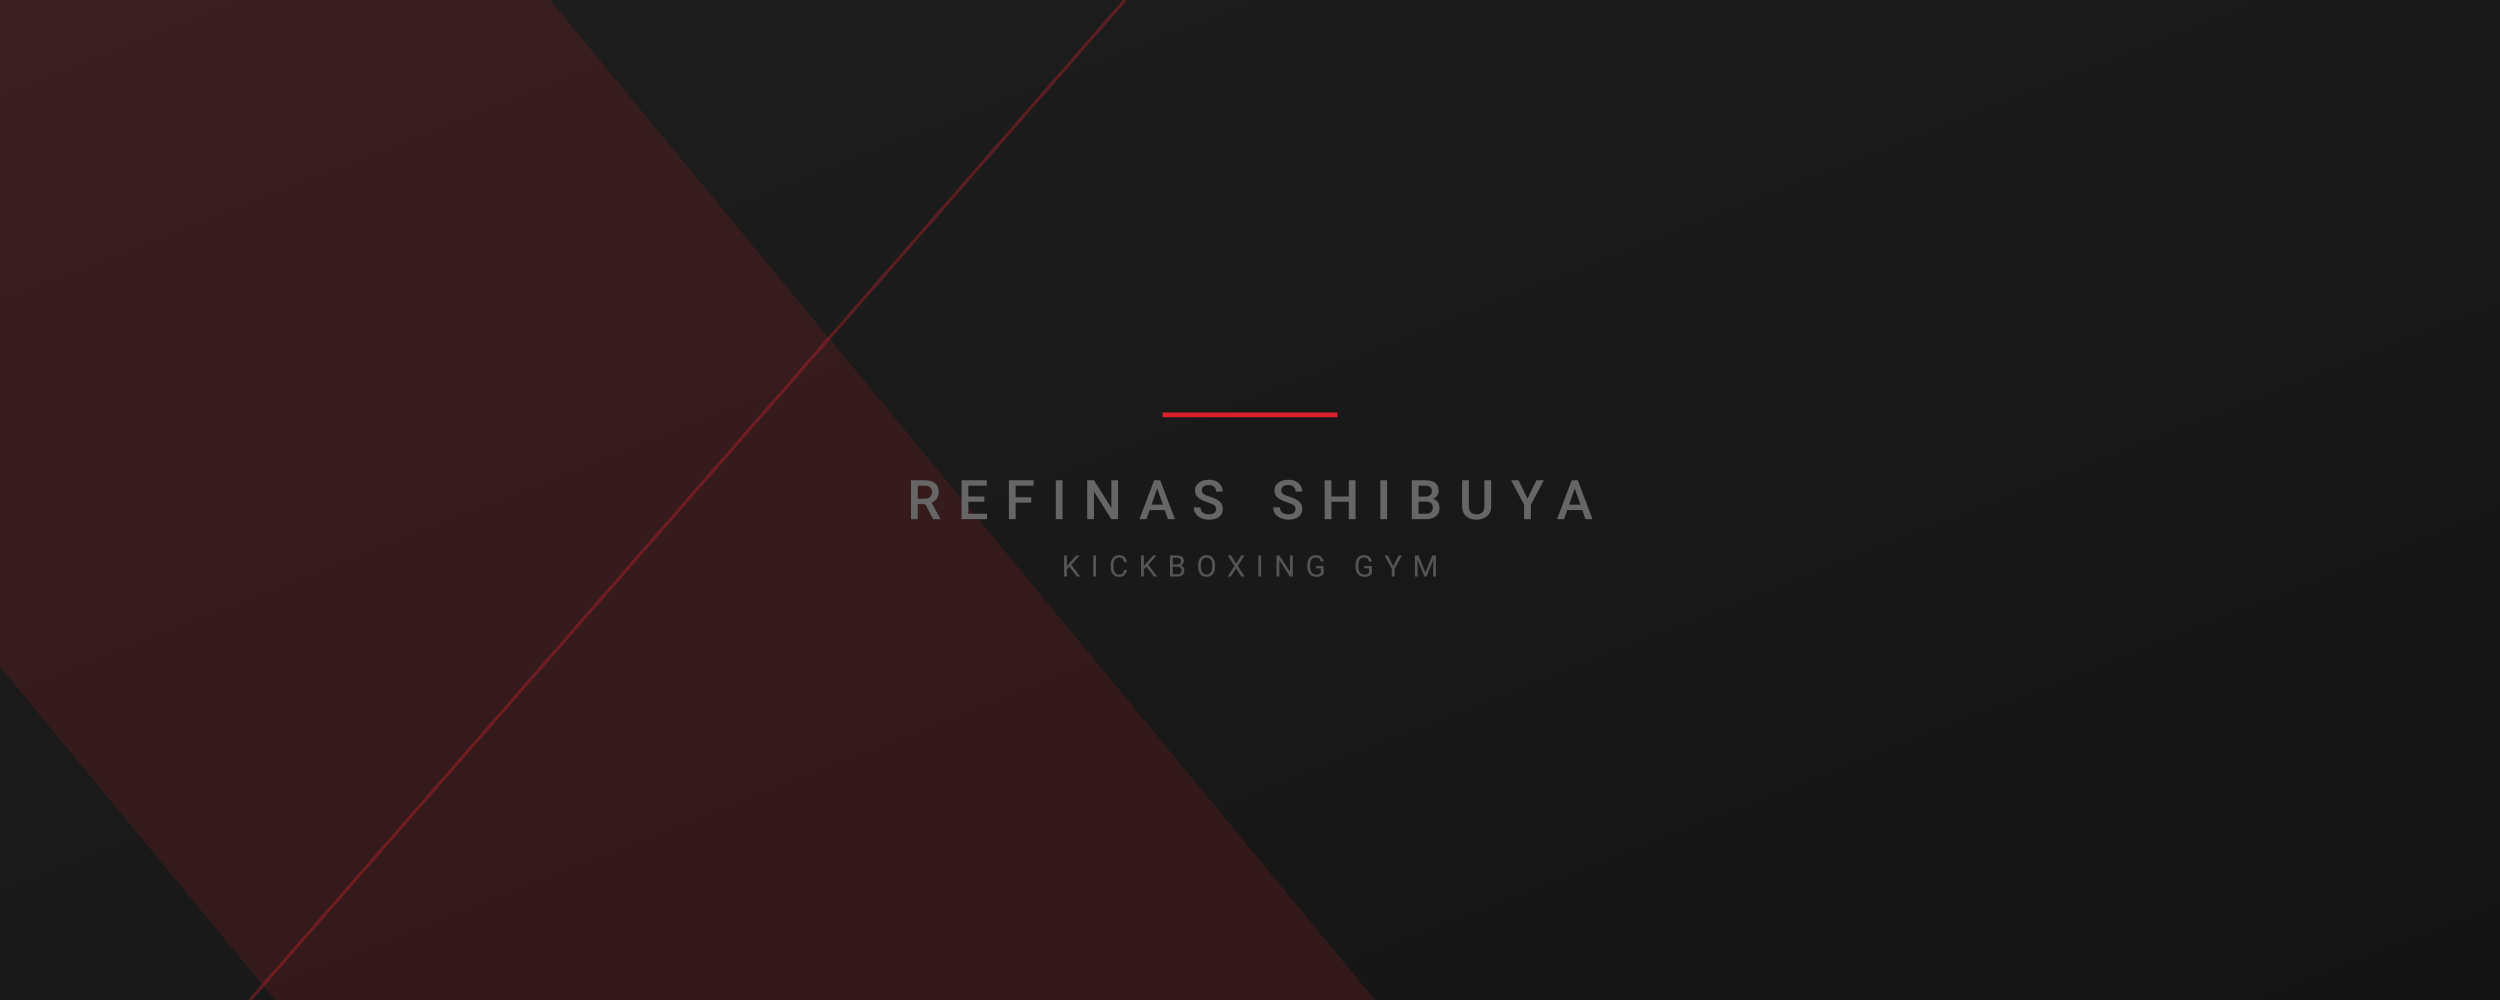
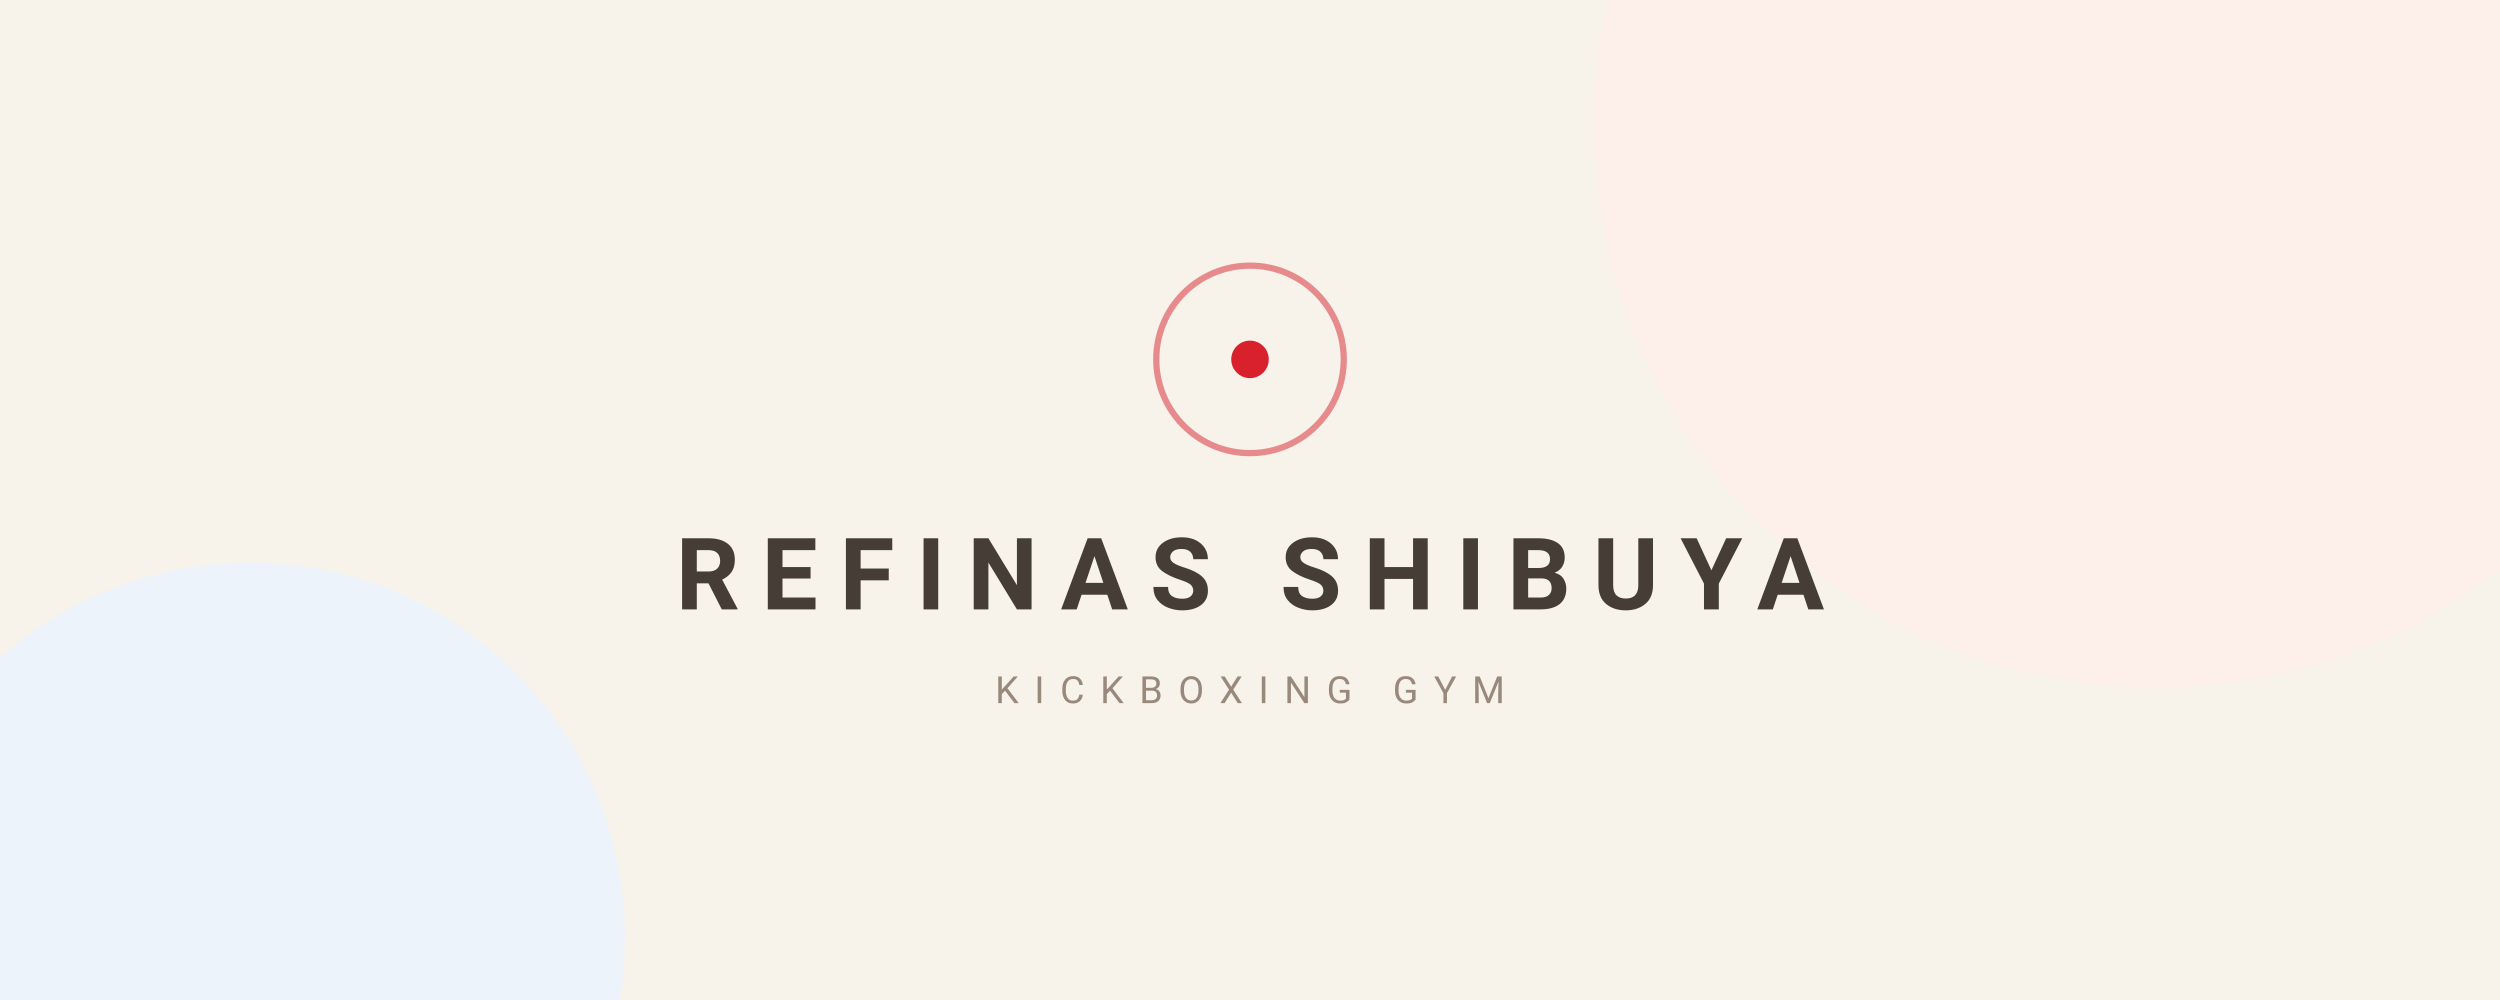
<svg xmlns="http://www.w3.org/2000/svg" width="1600" height="640" viewBox="0 0 1600 640">
-   <defs>
-     <linearGradient id="g0" x1="0" y1="0" x2="1" y2="1">
-       <stop offset="0" stop-color="#1E1E1E" />
-       <stop offset="1" stop-color="#141414" />
-     </linearGradient>
-   </defs>
-   <rect width="1600" height="640" fill="url(#g0)" />
-   <polygon points="-352,0 352,0 880,640 176,640" fill="#D8212C" opacity="0.15" />
-   <line x1="160" y1="640" x2="720" y2="0" stroke="#D8212C" stroke-width="2" opacity="0.35" />
-   <rect x="744" y="264" width="112" height="3" fill="#D8212C" />
-   <text x="800" y="332.25" text-anchor="middle" font-family="Roboto, sans-serif" font-size="35" font-weight="500" letter-spacing="10.5" fill="#666">REFINAS SHIBUYA</text>
-   <text x="800" y="369" text-anchor="middle" font-family="Roboto, 'Noto Sans JP', sans-serif" font-size="19" letter-spacing="6.6" fill="#555">KICKBOXING GYM</text>
+   <rect width="1600" height="640" fill="#F7F2EA" />
+   <circle cx="1380" cy="80" r="360" fill="#FDF0EA" />
+   <circle cx="160" cy="600" r="240" fill="#ECF3FA" />
+   <circle cx="800" cy="230" r="60" fill="none" stroke="#D8212C" stroke-width="4" opacity="0.5" />
+   <circle cx="800" cy="230" r="12" fill="#D8212C" />
+   <text x="800" y="390" text-anchor="middle" font-family="Montserrat, Roboto, sans-serif" font-size="64" font-weight="700" letter-spacing="14" fill="#463D36">REFINAS SHIBUYA</text>
+   <text x="800" y="450" text-anchor="middle" font-family="Montserrat, Roboto, sans-serif" font-size="24" letter-spacing="10" fill="#99897C">KICKBOXING GYM</text>
</svg>
